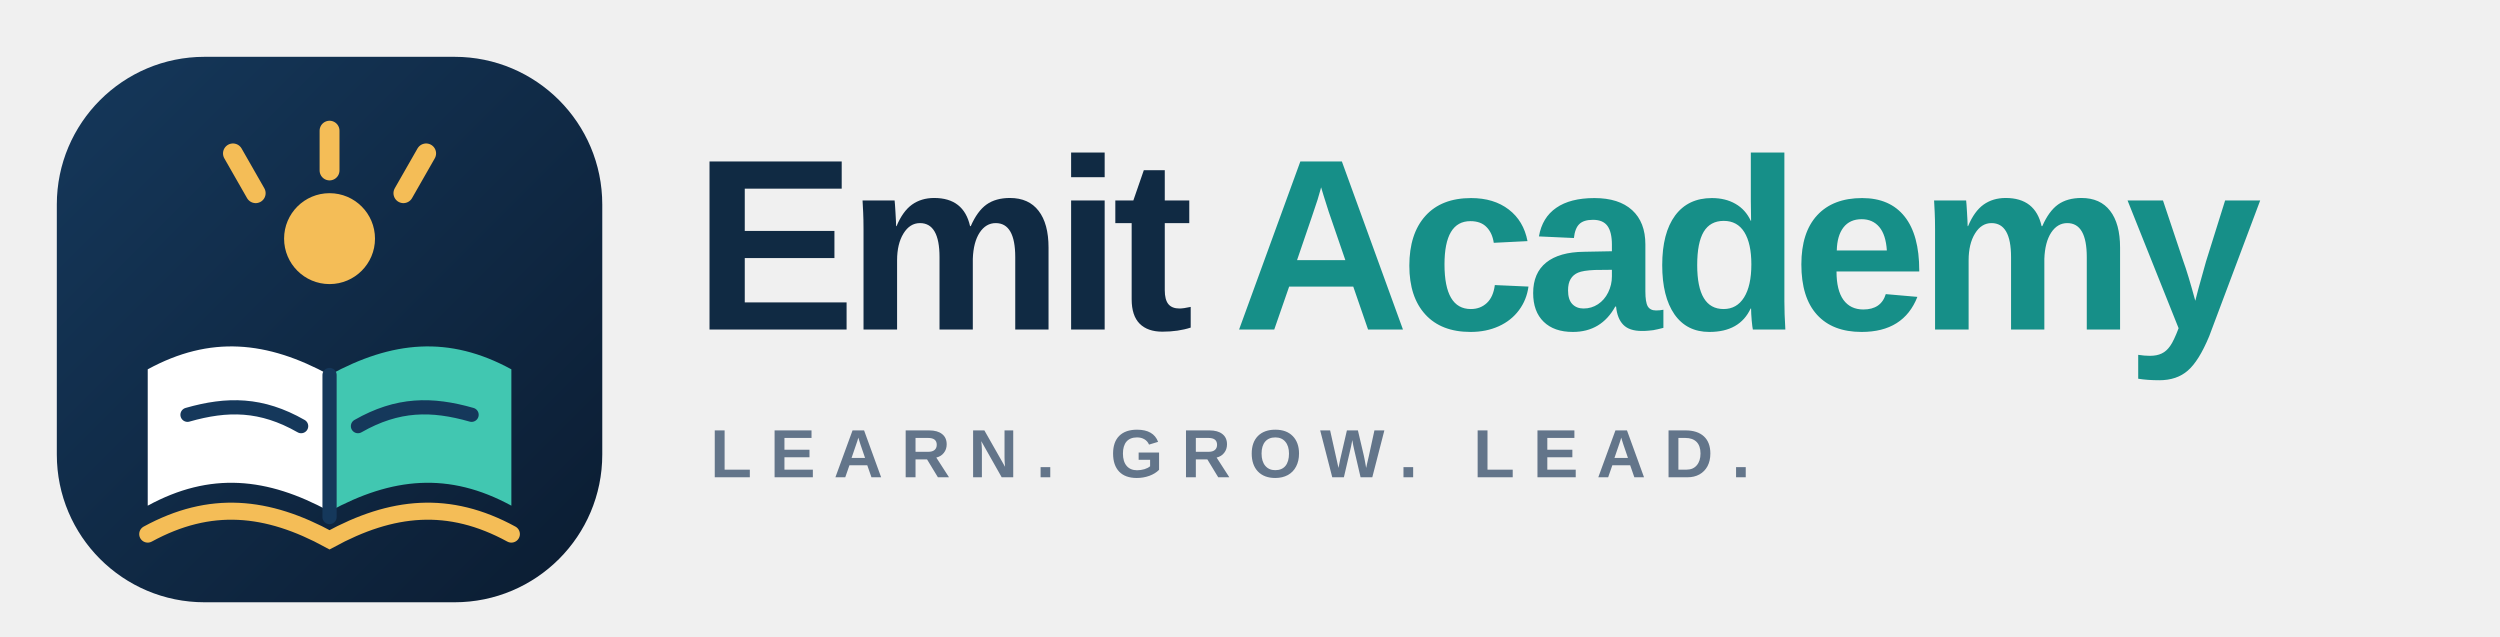
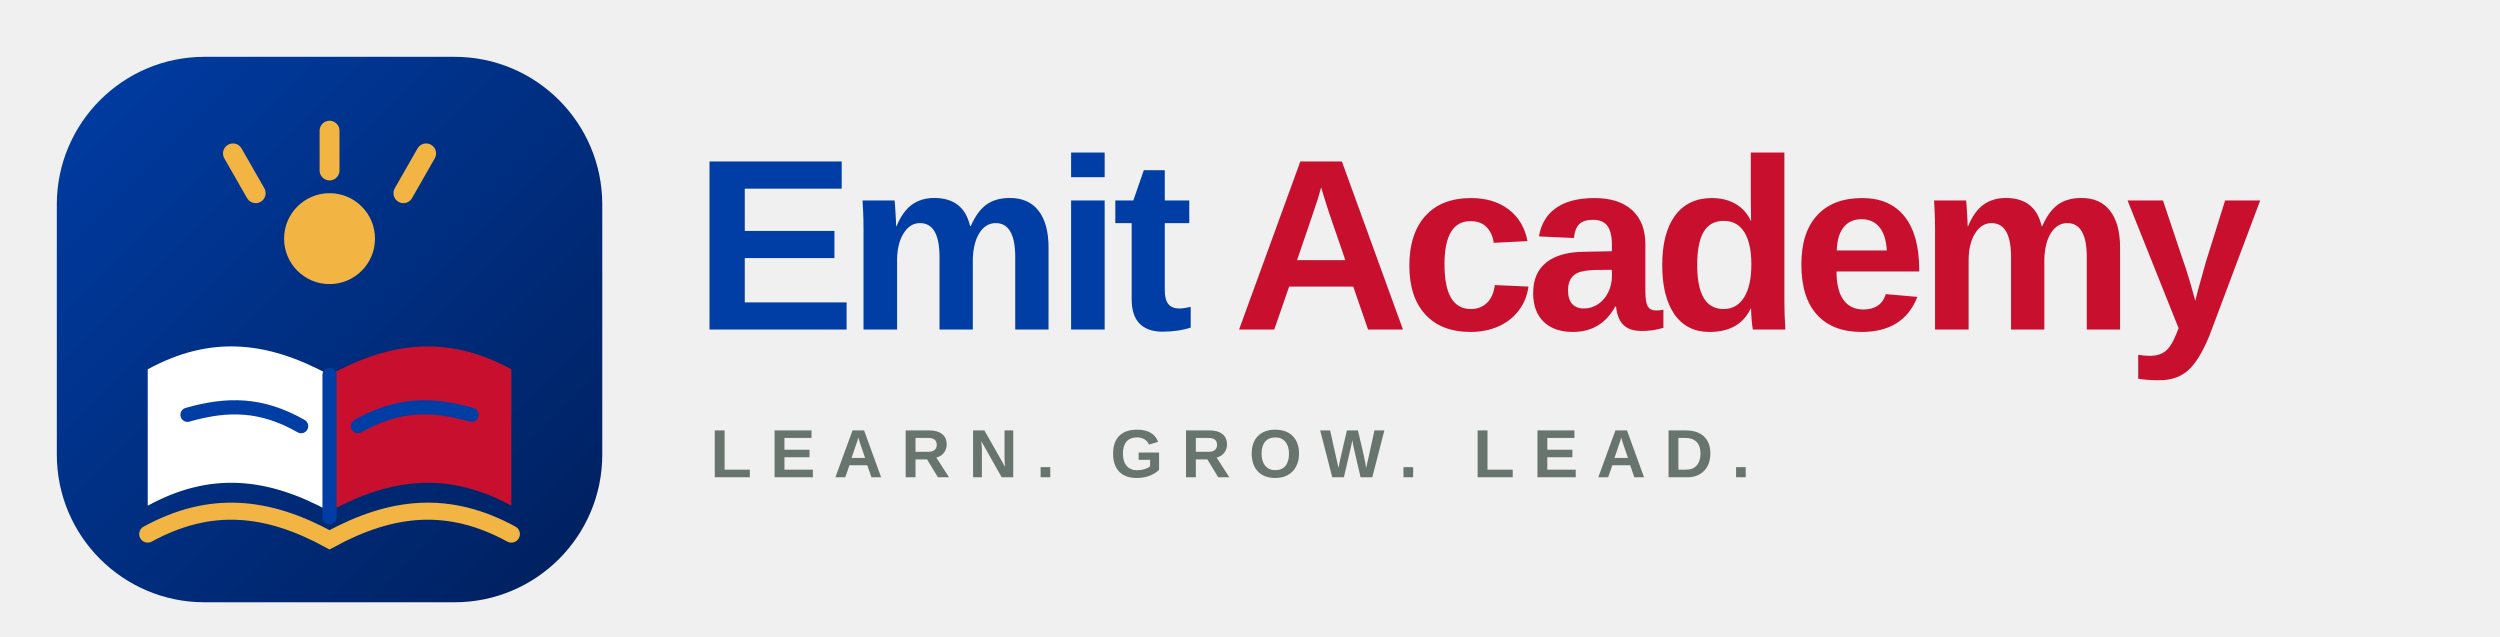
<svg xmlns="http://www.w3.org/2000/svg" viewBox="0 0 440 112" role="img" aria-labelledby="title">
  <defs>
    <linearGradient id="background" x1="0" y1="0" x2="1" y2="1">
-       <stop offset="0" stop-color="#15385b" />
-       <stop offset="1" stop-color="#0b1c31" />
+       <stop offset="0" stop-color="#003da5" />
+       <stop offset="1" stop-color="#001f5c" />
    </linearGradient>
  </defs>
  <g transform="translate(6 6)">
    <rect x="4" y="4" width="96" height="96" rx="26" fill="url(#background)" />
-     <path d="M52 17v7M35 21l4 7M69 21l-4 7" fill="none" stroke="#f4bd57" stroke-linecap="round" stroke-width="3.5" />
-     <circle cx="52" cy="36" r="8" fill="#f4bd57" />
+     <path d="M52 17v7M35 21l4 7M69 21l-4 7" fill="none" stroke="#f2b544" stroke-linecap="round" stroke-width="3.5" />
+     <circle cx="52" cy="36" r="8" fill="#f2b544" />
    <path d="M20 59c11-6 21-5 32 1v24c-11-6-21-7-32-1V59Z" fill="#fff" />
-     <path d="M84 59c-11-6-21-5-32 1v24c11-6 21-7 32-1V59Z" fill="#41c7b1" />
-     <path d="M52 60v25M27 67c7-2 13-2 20 2M77 67c-7-2-13-2-20 2" fill="none" stroke="#15385b" stroke-linecap="round" stroke-width="2.5" />
-     <path d="M20 88c11-6 21-5 32 1 11-6 21-7 32-1" fill="none" stroke="#f4bd57" stroke-linecap="round" stroke-width="3" />
+     <path d="M84 59c-11-6-21-5-32 1v24c11-6 21-7 32-1V59Z" fill="#c8102e" />
+     <path d="M52 60v25M27 67c7-2 13-2 20 2M77 67c-7-2-13-2-20 2" fill="none" stroke="#003da5" stroke-linecap="round" stroke-width="2.5" />
+     <path d="M20 88c11-6 21-5 32 1 11-6 21-7 32-1" fill="none" stroke="#f2b544" stroke-linecap="round" stroke-width="3" />
  </g>
-   <text x="122" y="58" fill="#102a43" font-family="Arial, Helvetica, sans-serif" font-size="43" font-weight="800" letter-spacing="-1.7">Emit</text>
-   <text x="217" y="58" fill="#168f88" font-family="Arial, Helvetica, sans-serif" font-size="43" font-weight="700" letter-spacing="-1.7">Academy</text>
-   <text x="125" y="84" fill="#63758a" font-family="Arial, Helvetica, sans-serif" font-size="12" font-weight="700" letter-spacing="3.2">LEARN. GROW. LEAD.</text>
+   <text x="122" y="58" fill="#003da5" font-family="Arial, Helvetica, sans-serif" font-size="43" font-weight="800" letter-spacing="-1.7">Emit</text>
+   <text x="217" y="58" fill="#c8102e" font-family="Arial, Helvetica, sans-serif" font-size="43" font-weight="700" letter-spacing="-1.7">Academy</text>
+   <text x="125" y="84" fill="#68746e" font-family="Arial, Helvetica, sans-serif" font-size="12" font-weight="700" letter-spacing="3.2">LEARN. GROW. LEAD.</text>
</svg>
